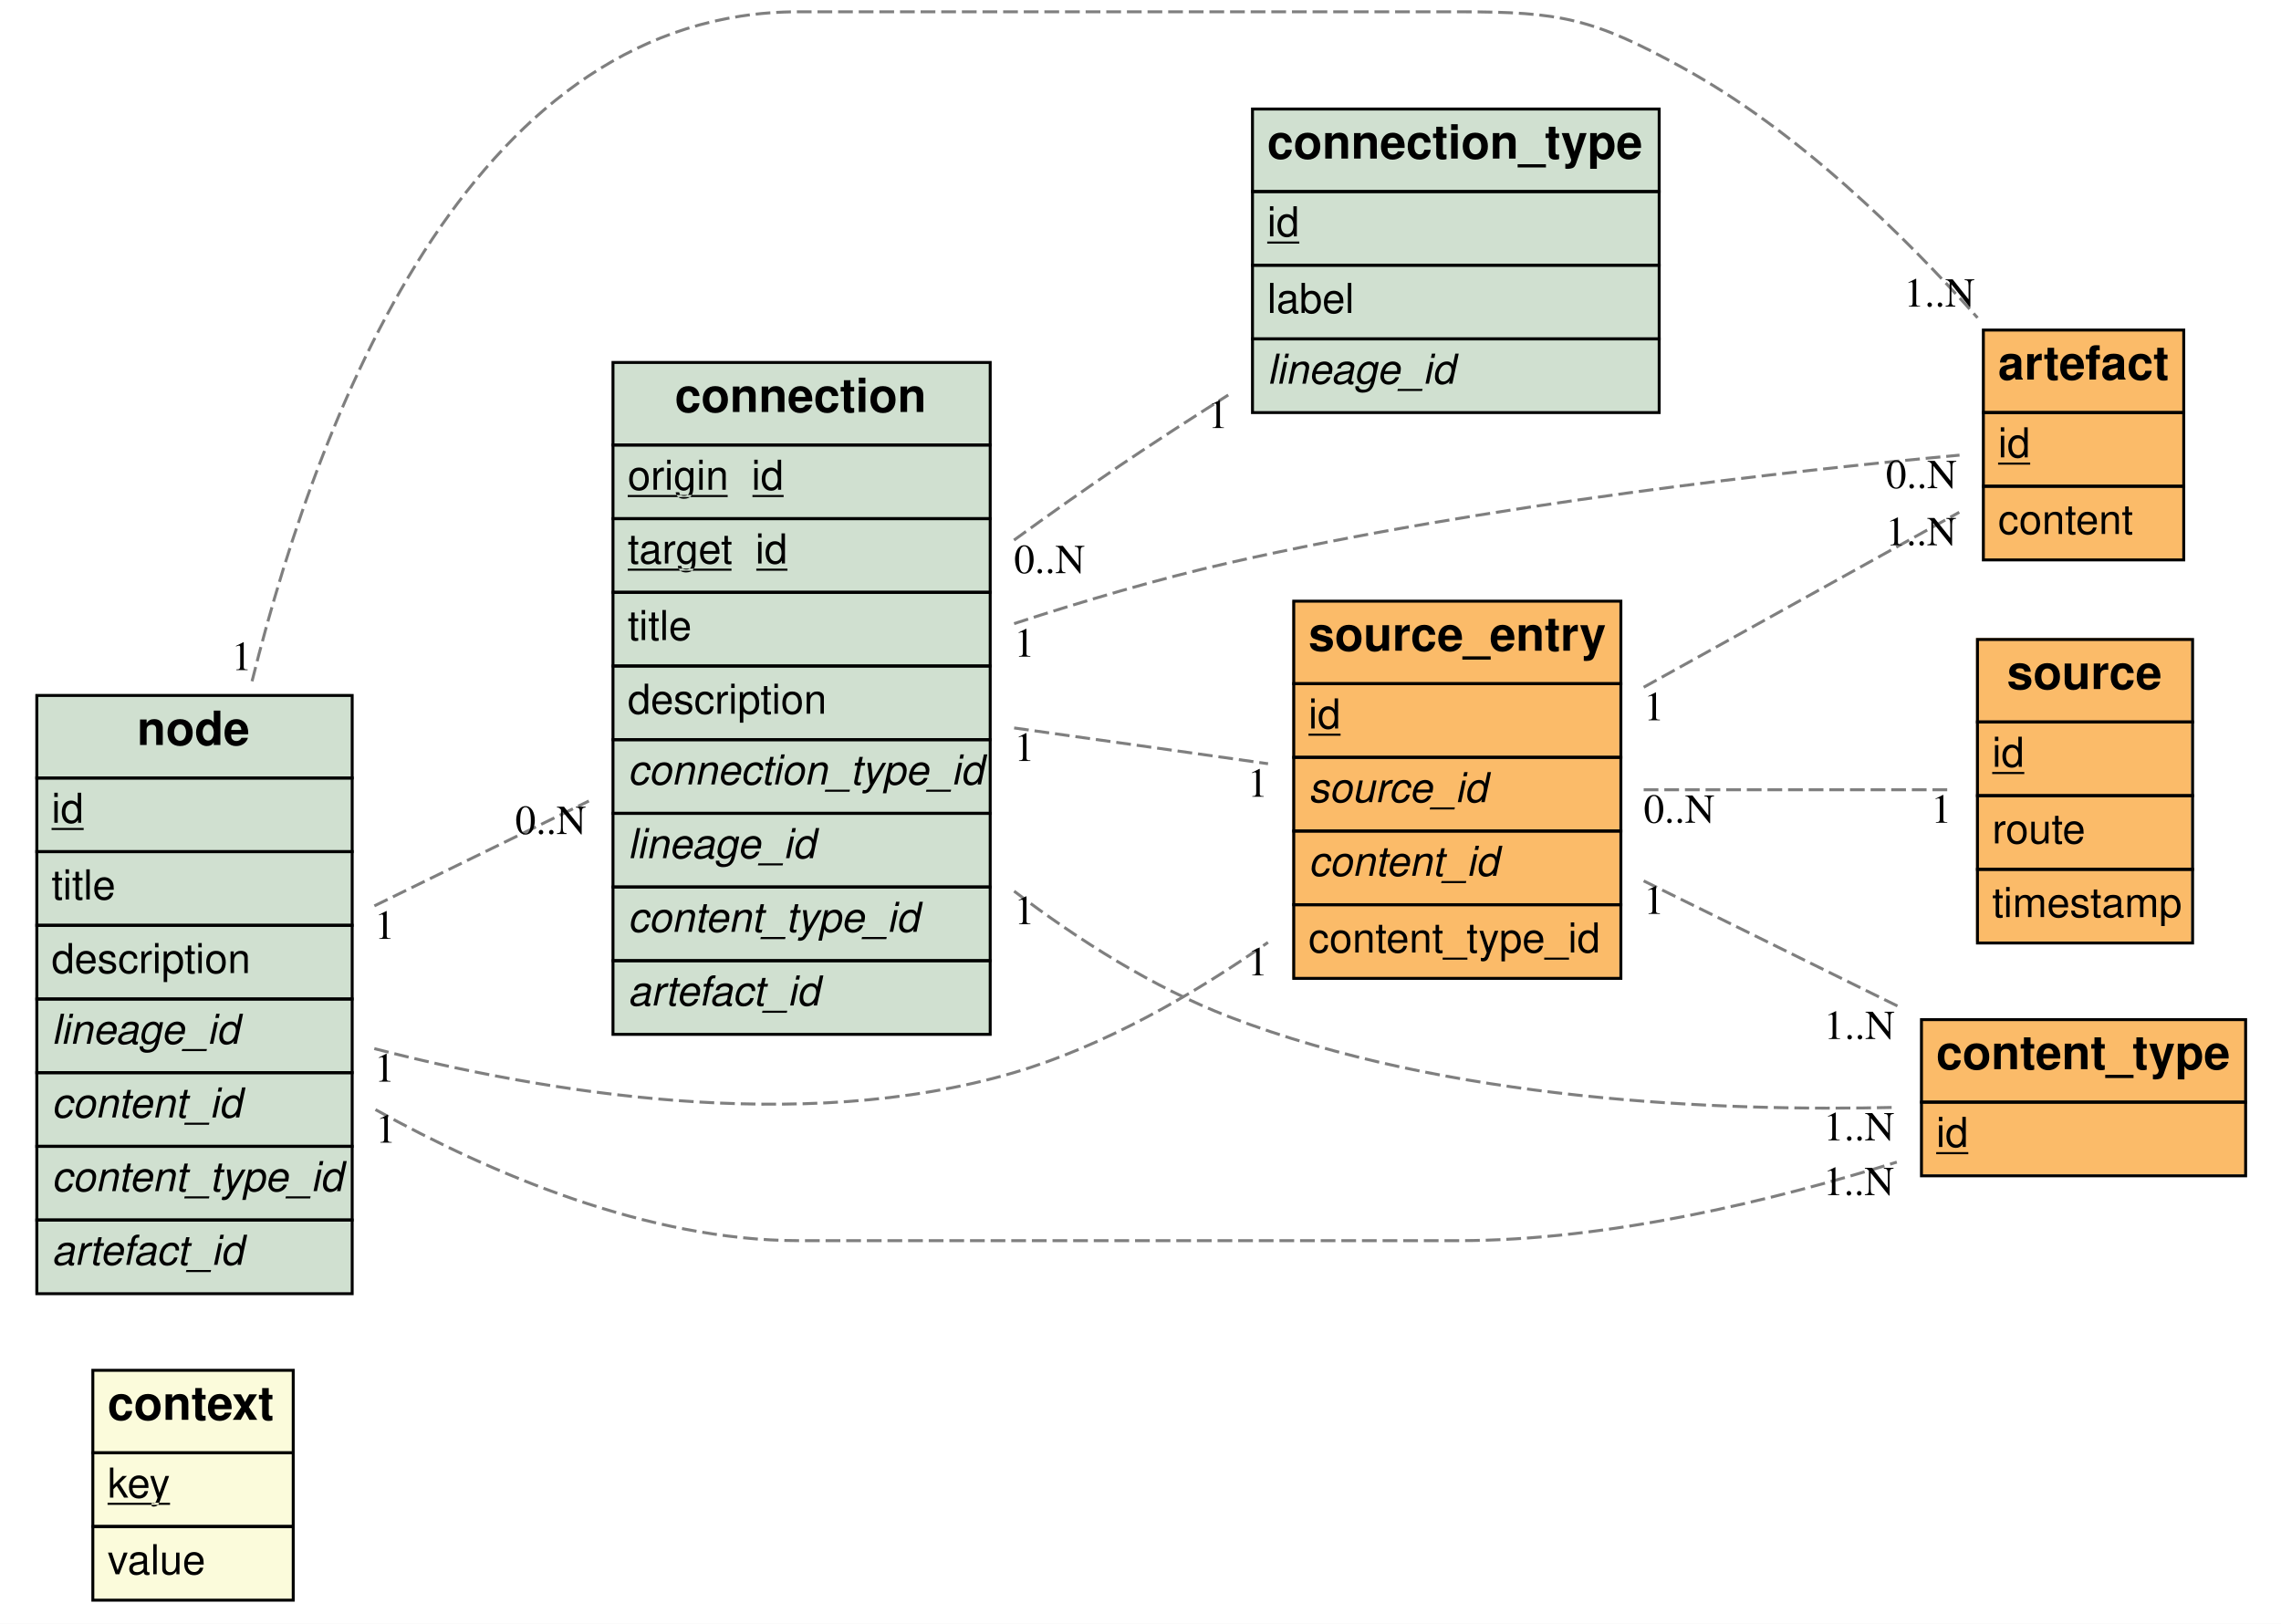
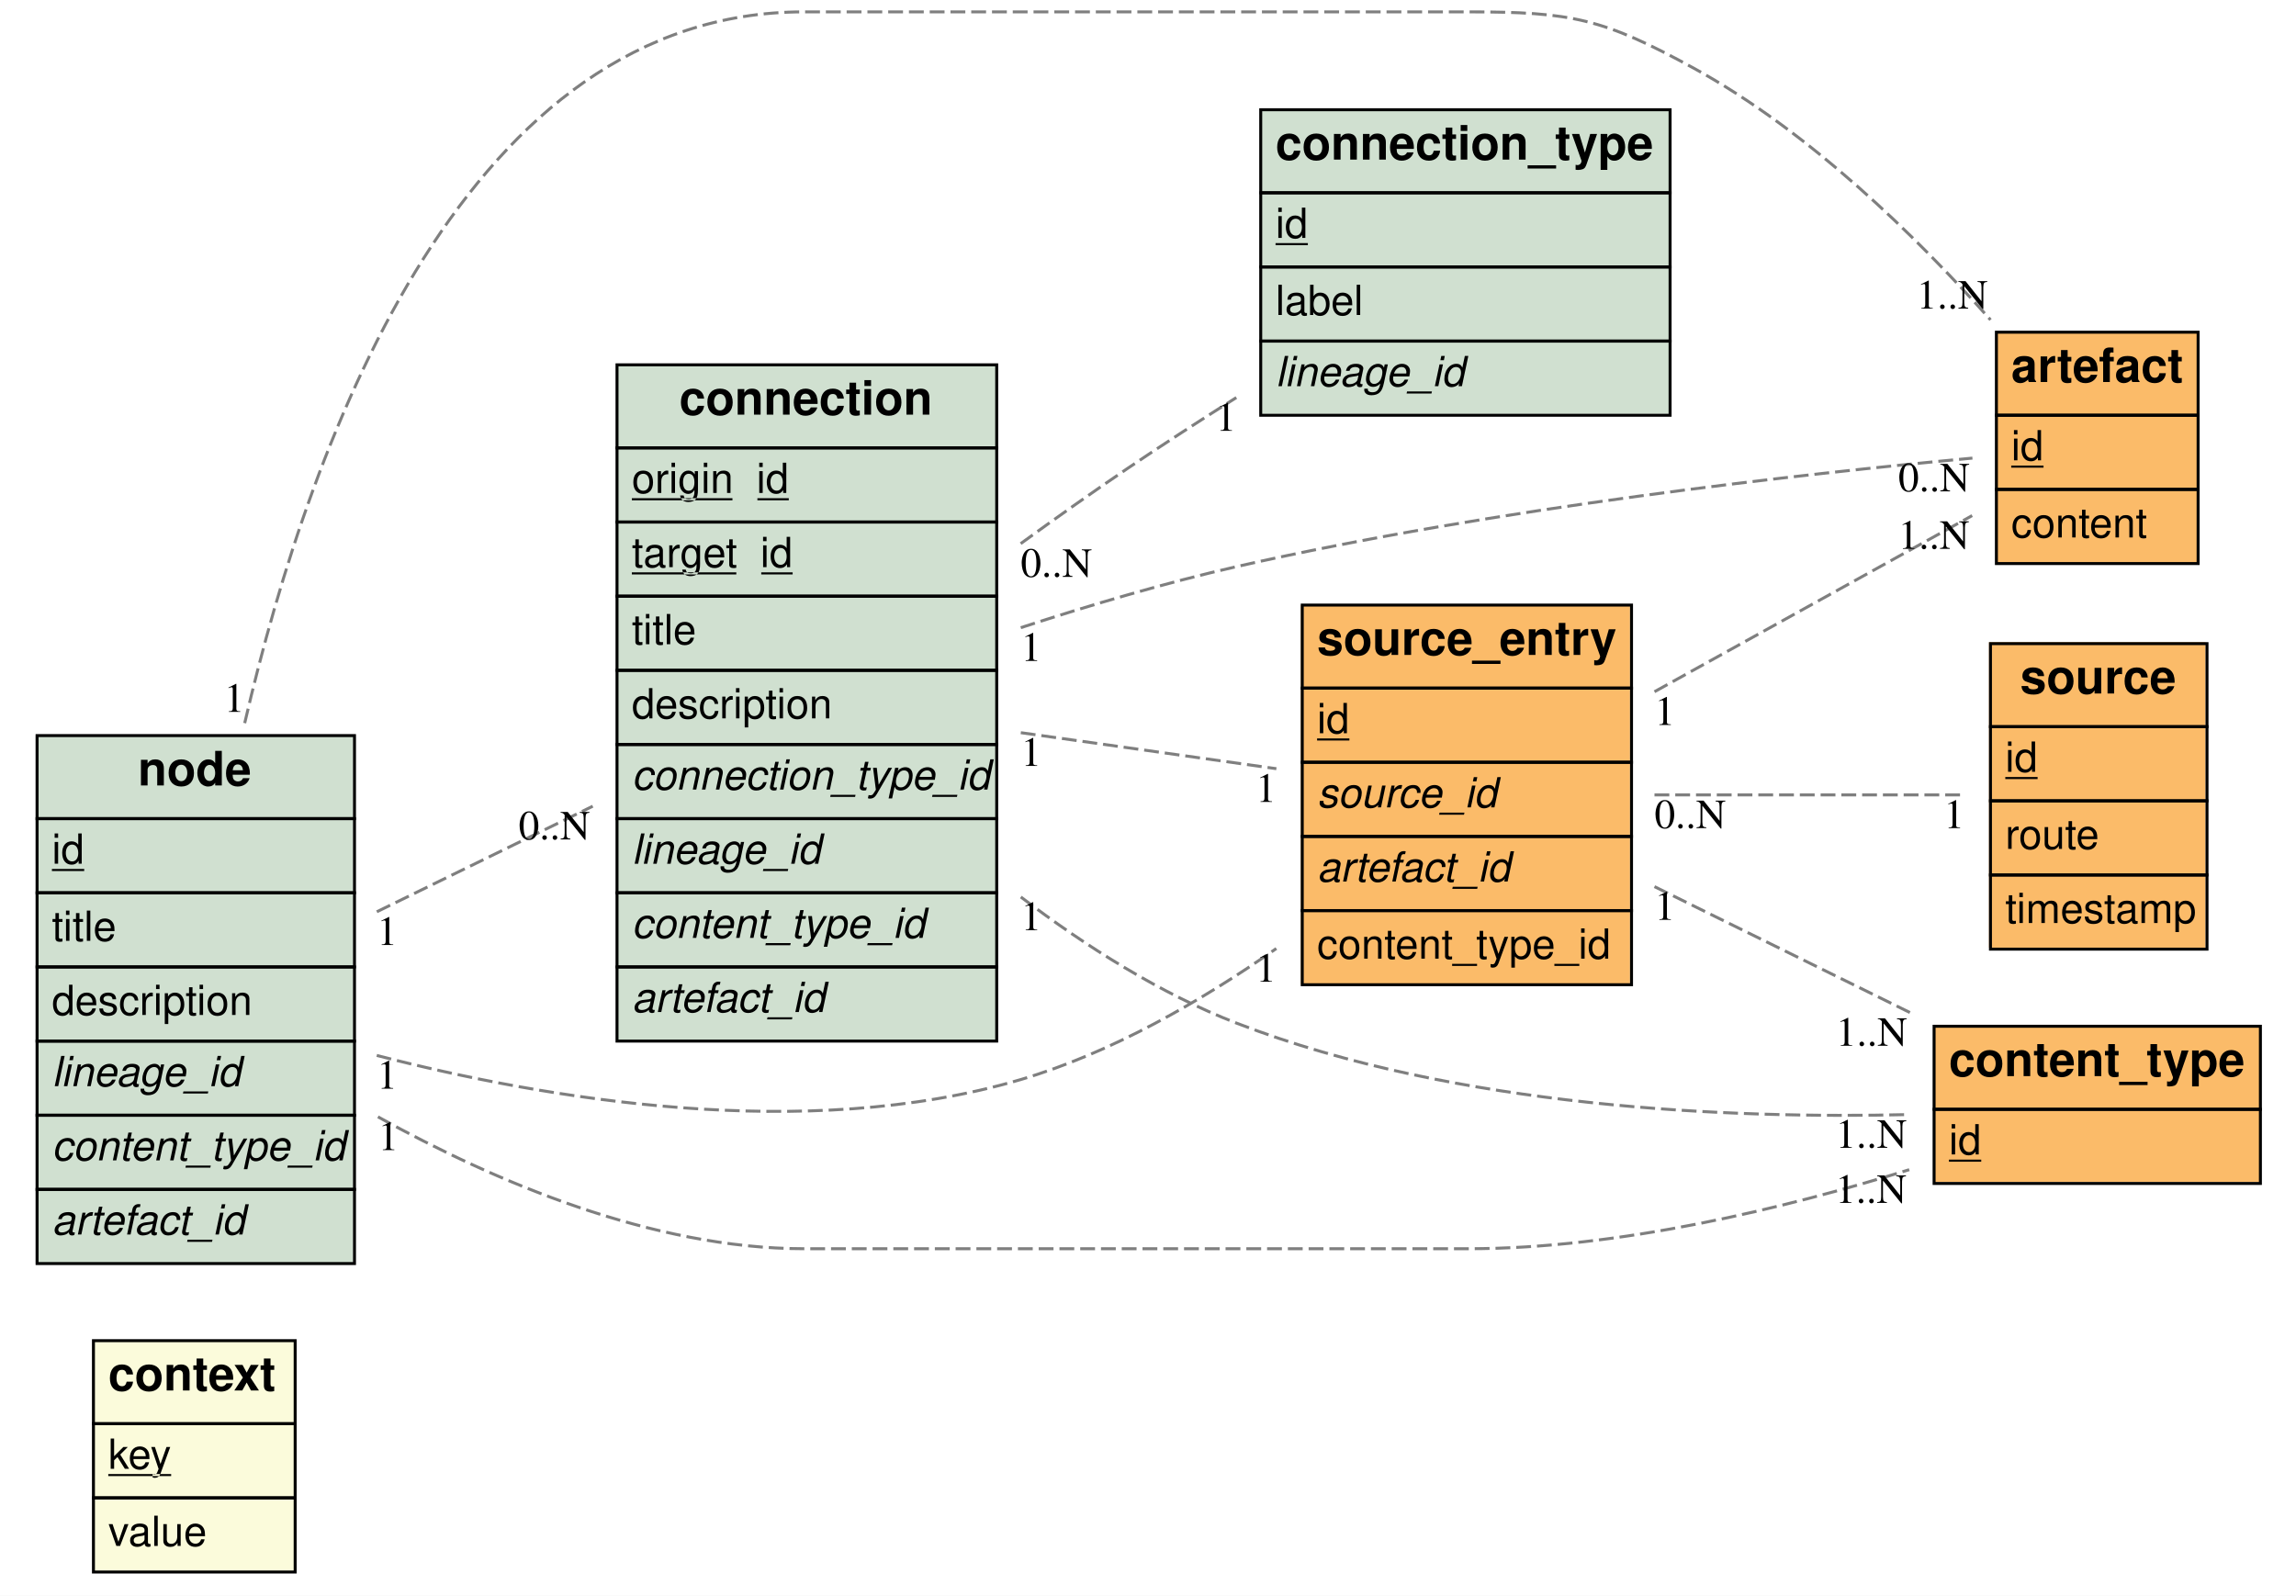
- <svg xmlns="http://www.w3.org/2000/svg" width="774pt" height="551pt" viewBox="0.00 0.00 774.00 551.00">
-   <g id="graph0" class="graph" transform="scale(1 1) rotate(0) translate(4 547)">
-     <polygon fill="white" stroke="transparent" points="-4,4 -4,-547 770,-547 770,4 -4,4" />
+ <svg xmlns="http://www.w3.org/2000/svg" width="774pt" height="538pt" viewBox="0.00 0.00 774.00 538.00">
+   <g id="graph0" class="graph" transform="scale(1 1) rotate(0) translate(4 534)">
+     <polygon fill="white" stroke="transparent" points="-4,4 -4,-534 770,-534 770,4 -4,4" />
    <g id="node1" class="node">
      <polygon fill="#fbfbdb" stroke="transparent" points="27.5,-4 27.5,-82 95.5,-82 95.5,-4 27.5,-4" />
      <polygon fill="none" stroke="black" points="27.5,-54 27.5,-82 95.5,-82 95.5,-54 27.5,-54" />
      <text text-anchor="start" x="32.5" y="-65.2" font-family="Helvetica,sans-Serif" font-weight="bold" font-size="16.00">context</text>
      <polygon fill="none" stroke="black" points="27.5,-29 27.5,-54 95.5,-54 95.5,-29 27.5,-29" />
      <text text-anchor="start" x="32.5" y="-38.8" font-family="Helvetica,sans-Serif" text-decoration="underline" font-size="14.00">key</text>
      <polygon fill="none" stroke="black" points="27.5,-4 27.5,-29 95.5,-29 95.5,-4 27.5,-4" />
      <text text-anchor="start" x="32.5" y="-12.8" font-family="Helvetica,sans-Serif" font-size="14.00">value</text>
    </g>
    <g id="node2" class="node">
-       <polygon fill="#fbbb69" stroke="transparent" points="666.5,-227.5 666.5,-330.5 739.5,-330.5 739.5,-227.5 666.5,-227.5" />
-       <polygon fill="none" stroke="black" points="667,-302 667,-330 740,-330 740,-302 667,-302" />
-       <text text-anchor="start" x="677" y="-313.2" font-family="Helvetica,sans-Serif" font-weight="bold" font-size="16.00">source</text>
-       <polygon fill="none" stroke="black" points="667,-277 667,-302 740,-302 740,-277 667,-277" />
-       <text text-anchor="start" x="672" y="-286.8" font-family="Helvetica,sans-Serif" text-decoration="underline" font-size="14.00">id</text>
-       <polygon fill="none" stroke="black" points="667,-252 667,-277 740,-277 740,-252 667,-252" />
-       <text text-anchor="start" x="672" y="-260.8" font-family="Helvetica,sans-Serif" font-size="14.00">route</text>
-       <polygon fill="none" stroke="black" points="667,-227 667,-252 740,-252 740,-227 667,-227" />
-       <text text-anchor="start" x="672" y="-235.8" font-family="Helvetica,sans-Serif" font-size="14.00">timestamp</text>
+       <polygon fill="#fbbb69" stroke="transparent" points="666.5,-214.5 666.5,-317.5 739.5,-317.5 739.5,-214.5 666.5,-214.5" />
+       <polygon fill="none" stroke="black" points="667,-289 667,-317 740,-317 740,-289 667,-289" />
+       <text text-anchor="start" x="677" y="-300.2" font-family="Helvetica,sans-Serif" font-weight="bold" font-size="16.00">source</text>
+       <polygon fill="none" stroke="black" points="667,-264 667,-289 740,-289 740,-264 667,-264" />
+       <text text-anchor="start" x="672" y="-273.8" font-family="Helvetica,sans-Serif" text-decoration="underline" font-size="14.00">id</text>
+       <polygon fill="none" stroke="black" points="667,-239 667,-264 740,-264 740,-239 667,-239" />
+       <text text-anchor="start" x="672" y="-247.8" font-family="Helvetica,sans-Serif" font-size="14.00">route</text>
+       <polygon fill="none" stroke="black" points="667,-214 667,-239 740,-239 740,-214 667,-214" />
+       <text text-anchor="start" x="672" y="-222.8" font-family="Helvetica,sans-Serif" font-size="14.00">timestamp</text>
    </g>
    <g id="node3" class="node">
-       <polygon fill="#fbbb69" stroke="transparent" points="434.5,-215 434.5,-343 545.5,-343 545.5,-215 434.5,-215" />
-       <polygon fill="none" stroke="black" points="435,-315 435,-343 546,-343 546,-315 435,-315" />
-       <text text-anchor="start" x="440" y="-326.2" font-family="Helvetica,sans-Serif" font-weight="bold" font-size="16.00">source_entry</text>
-       <polygon fill="none" stroke="black" points="435,-290 435,-315 546,-315 546,-290 435,-290" />
-       <text text-anchor="start" x="440" y="-299.8" font-family="Helvetica,sans-Serif" text-decoration="underline" font-size="14.00">id</text>
-       <polygon fill="none" stroke="black" points="435,-265 435,-290 546,-290 546,-265 435,-265" />
-       <text text-anchor="start" x="440" y="-274.8" font-family="Helvetica,sans-Serif" font-style="italic" font-size="14.00">source_id</text>
-       <polygon fill="none" stroke="black" points="435,-240 435,-265 546,-265 546,-240 435,-240" />
-       <text text-anchor="start" x="440" y="-249.8" font-family="Helvetica,sans-Serif" font-style="italic" font-size="14.00">content_id</text>
-       <polygon fill="none" stroke="black" points="435,-215 435,-240 546,-240 546,-215 435,-215" />
-       <text text-anchor="start" x="440" y="-223.8" font-family="Helvetica,sans-Serif" font-size="14.00">content_type_id</text>
+       <polygon fill="#fbbb69" stroke="transparent" points="434.5,-202 434.5,-330 545.5,-330 545.5,-202 434.5,-202" />
+       <polygon fill="none" stroke="black" points="435,-302 435,-330 546,-330 546,-302 435,-302" />
+       <text text-anchor="start" x="440" y="-313.2" font-family="Helvetica,sans-Serif" font-weight="bold" font-size="16.00">source_entry</text>
+       <polygon fill="none" stroke="black" points="435,-277 435,-302 546,-302 546,-277 435,-277" />
+       <text text-anchor="start" x="440" y="-286.8" font-family="Helvetica,sans-Serif" text-decoration="underline" font-size="14.00">id</text>
+       <polygon fill="none" stroke="black" points="435,-252 435,-277 546,-277 546,-252 435,-252" />
+       <text text-anchor="start" x="440" y="-261.8" font-family="Helvetica,sans-Serif" font-style="italic" font-size="14.00">source_id</text>
+       <polygon fill="none" stroke="black" points="435,-227 435,-252 546,-252 546,-227 435,-227" />
+       <text text-anchor="start" x="440" y="-236.8" font-family="Helvetica,sans-Serif" font-style="italic" font-size="14.00">artefact_id</text>
+       <polygon fill="none" stroke="black" points="435,-202 435,-227 546,-227 546,-202 435,-202" />
+       <text text-anchor="start" x="440" y="-210.8" font-family="Helvetica,sans-Serif" font-size="14.00">content_type_id</text>
    </g>
    <g id="edge1" class="edge">
-       <path fill="none" stroke="#7f7f7f" stroke-dasharray="5,2" d="M553.74,-279C587.39,-279 628.02,-279 658.24,-279" />
-       <text text-anchor="start" x="651.24" y="-267.8" font-family="Times,serif" font-size="14.00">1</text>
-       <text text-anchor="start" x="553.74" y="-267.8" font-family="Times,serif" font-size="14.00">0..N</text>
+       <path fill="none" stroke="#7f7f7f" stroke-dasharray="5,2" d="M553.74,-266C587.39,-266 628.02,-266 658.24,-266" />
+       <text text-anchor="start" x="651.24" y="-254.8" font-family="Times,serif" font-size="14.00">1</text>
+       <text text-anchor="start" x="553.74" y="-254.8" font-family="Times,serif" font-size="14.00">0..N</text>
    </g>
    <g id="node4" class="node">
-       <polygon fill="#fbbb69" stroke="transparent" points="669,-357 669,-435 737,-435 737,-357 669,-357" />
-       <polygon fill="none" stroke="black" points="669,-407 669,-435 737,-435 737,-407 669,-407" />
-       <text text-anchor="start" x="674" y="-418.2" font-family="Helvetica,sans-Serif" font-weight="bold" font-size="16.00">artefact</text>
-       <polygon fill="none" stroke="black" points="669,-382 669,-407 737,-407 737,-382 669,-382" />
-       <text text-anchor="start" x="674" y="-391.8" font-family="Helvetica,sans-Serif" text-decoration="underline" font-size="14.00">id</text>
-       <polygon fill="none" stroke="black" points="669,-357 669,-382 737,-382 737,-357 669,-357" />
-       <text text-anchor="start" x="674" y="-365.8" font-family="Helvetica,sans-Serif" font-size="14.00">content</text>
+       <polygon fill="#fbbb69" stroke="transparent" points="669,-344 669,-422 737,-422 737,-344 669,-344" />
+       <polygon fill="none" stroke="black" points="669,-394 669,-422 737,-422 737,-394 669,-394" />
+       <text text-anchor="start" x="674" y="-405.2" font-family="Helvetica,sans-Serif" font-weight="bold" font-size="16.00">artefact</text>
+       <polygon fill="none" stroke="black" points="669,-369 669,-394 737,-394 737,-369 669,-369" />
+       <text text-anchor="start" x="674" y="-378.8" font-family="Helvetica,sans-Serif" text-decoration="underline" font-size="14.00">id</text>
+       <polygon fill="none" stroke="black" points="669,-344 669,-369 737,-369 737,-344 669,-344" />
+       <text text-anchor="start" x="674" y="-352.8" font-family="Helvetica,sans-Serif" font-size="14.00">content</text>
    </g>
    <g id="edge2" class="edge">
-       <path fill="none" stroke="#7f7f7f" stroke-dasharray="5,2" d="M553.74,-313.79C588.36,-332.98 630.37,-356.28 660.83,-373.17" />
-       <text text-anchor="start" x="635.83" y="-361.97" font-family="Times,serif" font-size="14.00">1..N</text>
-       <text text-anchor="start" x="553.74" y="-302.59" font-family="Times,serif" font-size="14.00">1</text>
+       <path fill="none" stroke="#7f7f7f" stroke-dasharray="5,2" d="M553.74,-300.79C588.36,-319.98 630.37,-343.28 660.83,-360.17" />
+       <text text-anchor="start" x="635.83" y="-348.97" font-family="Times,serif" font-size="14.00">1..N</text>
+       <text text-anchor="start" x="553.74" y="-289.59" font-family="Times,serif" font-size="14.00">1</text>
    </g>
    <g id="node8" class="node">
-       <polygon fill="#fbbb69" stroke="transparent" points="648,-148.5 648,-201.5 758,-201.5 758,-148.5 648,-148.5" />
-       <polygon fill="none" stroke="black" points="648,-173 648,-201 758,-201 758,-173 648,-173" />
-       <text text-anchor="start" x="653" y="-184.2" font-family="Helvetica,sans-Serif" font-weight="bold" font-size="16.00">content_type</text>
-       <polygon fill="none" stroke="black" points="648,-148 648,-173 758,-173 758,-148 648,-148" />
-       <text text-anchor="start" x="653" y="-157.8" font-family="Helvetica,sans-Serif" text-decoration="underline" font-size="14.00">id</text>
+       <polygon fill="#fbbb69" stroke="transparent" points="648,-135.5 648,-188.5 758,-188.5 758,-135.5 648,-135.5" />
+       <polygon fill="none" stroke="black" points="648,-160 648,-188 758,-188 758,-160 648,-160" />
+       <text text-anchor="start" x="653" y="-171.2" font-family="Helvetica,sans-Serif" font-weight="bold" font-size="16.00">content_type</text>
+       <polygon fill="none" stroke="black" points="648,-135 648,-160 758,-160 758,-135 648,-135" />
+       <text text-anchor="start" x="653" y="-144.8" font-family="Helvetica,sans-Serif" text-decoration="underline" font-size="14.00">id</text>
    </g>
    <g id="edge3" class="edge">
-       <path fill="none" stroke="#7f7f7f" stroke-dasharray="5,2" d="M553.74,-248.08C580.95,-234.67 612.73,-219 639.87,-205.62" />
-       <text text-anchor="start" x="614.87" y="-194.42" font-family="Times,serif" font-size="14.00">1..N</text>
-       <text text-anchor="start" x="553.74" y="-236.88" font-family="Times,serif" font-size="14.00">1</text>
+       <path fill="none" stroke="#7f7f7f" stroke-dasharray="5,2" d="M553.74,-235.08C580.95,-221.67 612.73,-206 639.87,-192.62" />
+       <text text-anchor="start" x="614.87" y="-181.42" font-family="Times,serif" font-size="14.00">1..N</text>
+       <text text-anchor="start" x="553.74" y="-223.88" font-family="Times,serif" font-size="14.00">1</text>
    </g>
    <g id="node5" class="node">
-       <polygon fill="#d0e0d0" stroke="transparent" points="8,-108.5 8,-311.5 115,-311.5 115,-108.5 8,-108.5" />
-       <polygon fill="none" stroke="black" points="8.5,-283 8.5,-311 115.5,-311 115.5,-283 8.5,-283" />
-       <text text-anchor="start" x="42.5" y="-294.2" font-family="Helvetica,sans-Serif" font-weight="bold" font-size="16.00">node</text>
-       <polygon fill="none" stroke="black" points="8.5,-258 8.5,-283 115.5,-283 115.5,-258 8.5,-258" />
-       <text text-anchor="start" x="13.5" y="-267.8" font-family="Helvetica,sans-Serif" text-decoration="underline" font-size="14.00">id</text>
+       <polygon fill="#d0e0d0" stroke="transparent" points="8,-108 8,-286 115,-286 115,-108 8,-108" />
+       <polygon fill="none" stroke="black" points="8.5,-258 8.5,-286 115.5,-286 115.5,-258 8.5,-258" />
+       <text text-anchor="start" x="42.5" y="-269.2" font-family="Helvetica,sans-Serif" font-weight="bold" font-size="16.00">node</text>
      <polygon fill="none" stroke="black" points="8.5,-233 8.5,-258 115.5,-258 115.5,-233 8.5,-233" />
-       <text text-anchor="start" x="13.5" y="-241.8" font-family="Helvetica,sans-Serif" font-size="14.00">title</text>
+       <text text-anchor="start" x="13.5" y="-242.8" font-family="Helvetica,sans-Serif" text-decoration="underline" font-size="14.00">id</text>
      <polygon fill="none" stroke="black" points="8.5,-208 8.5,-233 115.5,-233 115.5,-208 8.5,-208" />
-       <text text-anchor="start" x="13.5" y="-216.8" font-family="Helvetica,sans-Serif" font-size="14.00">description</text>
+       <text text-anchor="start" x="13.5" y="-216.8" font-family="Helvetica,sans-Serif" font-size="14.00">title</text>
      <polygon fill="none" stroke="black" points="8.5,-183 8.5,-208 115.5,-208 115.5,-183 8.5,-183" />
-       <text text-anchor="start" x="13.5" y="-192.8" font-family="Helvetica,sans-Serif" font-style="italic" font-size="14.00">lineage_id</text>
+       <text text-anchor="start" x="13.5" y="-191.8" font-family="Helvetica,sans-Serif" font-size="14.00">description</text>
      <polygon fill="none" stroke="black" points="8.5,-158 8.5,-183 115.5,-183 115.5,-158 8.5,-158" />
-       <text text-anchor="start" x="13.5" y="-167.8" font-family="Helvetica,sans-Serif" font-style="italic" font-size="14.00">content_id</text>
+       <text text-anchor="start" x="13.5" y="-167.8" font-family="Helvetica,sans-Serif" font-style="italic" font-size="14.00">lineage_id</text>
      <polygon fill="none" stroke="black" points="8.5,-133 8.5,-158 115.5,-158 115.5,-133 8.5,-133" />
      <text text-anchor="start" x="13.5" y="-142.8" font-family="Helvetica,sans-Serif" font-style="italic" font-size="14.00">content_type_id</text>
      <polygon fill="none" stroke="black" points="8.5,-108 8.5,-133 115.5,-133 115.5,-108 8.5,-108" />
      <text text-anchor="start" x="13.5" y="-117.8" font-family="Helvetica,sans-Serif" font-style="italic" font-size="14.00">artefact_id</text>
    </g>
    <g id="edge5" class="edge">
-       <path fill="none" stroke="#7f7f7f" stroke-dasharray="5,2" d="M123.01,-191.17C180.08,-176.42 267.44,-161.65 340,-183 370.7,-192.03 401.05,-209.57 426.26,-227.21" />
-       <text text-anchor="start" x="419.26" y="-216.01" font-family="Times,serif" font-size="14.00">1</text>
-       <text text-anchor="start" x="123.01" y="-179.97" font-family="Times,serif" font-size="14.00">1</text>
+       <path fill="none" stroke="#7f7f7f" stroke-dasharray="5,2" d="M123.01,-178.17C180.08,-163.42 267.44,-148.65 340,-170 370.7,-179.03 401.05,-196.57 426.26,-214.21" />
+       <text text-anchor="start" x="419.26" y="-203.01" font-family="Times,serif" font-size="14.00">1</text>
+       <text text-anchor="start" x="123.01" y="-166.97" font-family="Times,serif" font-size="14.00">1</text>
    </g>
    <g id="edge7" class="edge">
-       <path fill="none" stroke="#7f7f7f" stroke-dasharray="5,2" d="M81.52,-315.82C105.87,-413.33 158.62,-543 267,-543 267,-543 267,-543 491,-543 525.82,-543 536.48,-540.75 567,-524 605.93,-502.64 641.99,-467.3 667.03,-439.16" />
-       <text text-anchor="start" x="642.03" y="-442.96" font-family="Times,serif" font-size="14.00">1..N</text>
-       <text text-anchor="start" x="74.52" y="-319.62" font-family="Times,serif" font-size="14.00">1</text>
+       <path fill="none" stroke="#7f7f7f" stroke-dasharray="5,2" d="M78.49,-290.2C101.35,-388.72 153.87,-530 267,-530 267,-530 267,-530 491,-530 525.82,-530 536.48,-527.75 567,-511 605.93,-489.64 641.99,-454.3 667.03,-426.16" />
+       <text text-anchor="start" x="642.03" y="-429.96" font-family="Times,serif" font-size="14.00">1..N</text>
+       <text text-anchor="start" x="71.49" y="-294" font-family="Times,serif" font-size="14.00">1</text>
    </g>
    <g id="node6" class="node">
-       <polygon fill="#d0e0d0" stroke="transparent" points="204,-196 204,-424 332,-424 332,-196 204,-196" />
-       <polygon fill="none" stroke="black" points="204,-396 204,-424 332,-424 332,-396 204,-396" />
-       <text text-anchor="start" x="225" y="-407.2" font-family="Helvetica,sans-Serif" font-weight="bold" font-size="16.00">connection</text>
-       <polygon fill="none" stroke="black" points="204,-371 204,-396 332,-396 332,-371 204,-371" />
-       <text text-anchor="start" x="209" y="-380.8" font-family="Helvetica,sans-Serif" text-decoration="underline" font-size="14.00">origin_id</text>
-       <polygon fill="none" stroke="black" points="204,-346 204,-371 332,-371 332,-346 204,-346" />
-       <text text-anchor="start" x="209" y="-355.8" font-family="Helvetica,sans-Serif" text-decoration="underline" font-size="14.00">target_id</text>
-       <polygon fill="none" stroke="black" points="204,-321 204,-346 332,-346 332,-321 204,-321" />
-       <text text-anchor="start" x="209" y="-329.8" font-family="Helvetica,sans-Serif" font-size="14.00">title</text>
-       <polygon fill="none" stroke="black" points="204,-296 204,-321 332,-321 332,-296 204,-296" />
-       <text text-anchor="start" x="209" y="-304.8" font-family="Helvetica,sans-Serif" font-size="14.00">description</text>
-       <polygon fill="none" stroke="black" points="204,-271 204,-296 332,-296 332,-271 204,-271" />
-       <text text-anchor="start" x="209" y="-280.8" font-family="Helvetica,sans-Serif" font-style="italic" font-size="14.00">connection_type_id</text>
-       <polygon fill="none" stroke="black" points="204,-246 204,-271 332,-271 332,-246 204,-246" />
-       <text text-anchor="start" x="209" y="-255.8" font-family="Helvetica,sans-Serif" font-style="italic" font-size="14.00">lineage_id</text>
-       <polygon fill="none" stroke="black" points="204,-221 204,-246 332,-246 332,-221 204,-221" />
-       <text text-anchor="start" x="209" y="-230.8" font-family="Helvetica,sans-Serif" font-style="italic" font-size="14.00">content_type_id</text>
-       <polygon fill="none" stroke="black" points="204,-196 204,-221 332,-221 332,-196 204,-196" />
-       <text text-anchor="start" x="209" y="-205.8" font-family="Helvetica,sans-Serif" font-style="italic" font-size="14.00">artefact_id</text>
+       <polygon fill="#d0e0d0" stroke="transparent" points="204,-183 204,-411 332,-411 332,-183 204,-183" />
+       <polygon fill="none" stroke="black" points="204,-383 204,-411 332,-411 332,-383 204,-383" />
+       <text text-anchor="start" x="225" y="-394.2" font-family="Helvetica,sans-Serif" font-weight="bold" font-size="16.00">connection</text>
+       <polygon fill="none" stroke="black" points="204,-358 204,-383 332,-383 332,-358 204,-358" />
+       <text text-anchor="start" x="209" y="-367.8" font-family="Helvetica,sans-Serif" text-decoration="underline" font-size="14.00">origin_id</text>
+       <polygon fill="none" stroke="black" points="204,-333 204,-358 332,-358 332,-333 204,-333" />
+       <text text-anchor="start" x="209" y="-342.8" font-family="Helvetica,sans-Serif" text-decoration="underline" font-size="14.00">target_id</text>
+       <polygon fill="none" stroke="black" points="204,-308 204,-333 332,-333 332,-308 204,-308" />
+       <text text-anchor="start" x="209" y="-316.8" font-family="Helvetica,sans-Serif" font-size="14.00">title</text>
+       <polygon fill="none" stroke="black" points="204,-283 204,-308 332,-308 332,-283 204,-283" />
+       <text text-anchor="start" x="209" y="-291.8" font-family="Helvetica,sans-Serif" font-size="14.00">description</text>
+       <polygon fill="none" stroke="black" points="204,-258 204,-283 332,-283 332,-258 204,-258" />
+       <text text-anchor="start" x="209" y="-267.8" font-family="Helvetica,sans-Serif" font-style="italic" font-size="14.00">connection_type_id</text>
+       <polygon fill="none" stroke="black" points="204,-233 204,-258 332,-258 332,-233 204,-233" />
+       <text text-anchor="start" x="209" y="-242.8" font-family="Helvetica,sans-Serif" font-style="italic" font-size="14.00">lineage_id</text>
+       <polygon fill="none" stroke="black" points="204,-208 204,-233 332,-233 332,-208 204,-208" />
+       <text text-anchor="start" x="209" y="-217.8" font-family="Helvetica,sans-Serif" font-style="italic" font-size="14.00">content_type_id</text>
+       <polygon fill="none" stroke="black" points="204,-183 204,-208 332,-208 332,-183 204,-183" />
+       <text text-anchor="start" x="209" y="-192.8" font-family="Helvetica,sans-Serif" font-style="italic" font-size="14.00">artefact_id</text>
    </g>
    <g id="edge4" class="edge">
-       <path fill="none" stroke="#7f7f7f" stroke-dasharray="5,2" d="M123.03,-239.6C145.88,-250.77 172.08,-263.58 195.82,-275.19" />
-       <text text-anchor="start" x="170.82" y="-263.99" font-family="Times,serif" font-size="14.00">0..N</text>
-       <text text-anchor="start" x="123.03" y="-228.4" font-family="Times,serif" font-size="14.00">1</text>
+       <path fill="none" stroke="#7f7f7f" stroke-dasharray="5,2" d="M123.03,-226.6C145.88,-237.77 172.08,-250.58 195.82,-262.19" />
+       <text text-anchor="start" x="170.82" y="-250.99" font-family="Times,serif" font-size="14.00">0..N</text>
+       <text text-anchor="start" x="123.03" y="-215.4" font-family="Times,serif" font-size="14.00">1</text>
    </g>
    <g id="edge6" class="edge">
-       <path fill="none" stroke="#7f7f7f" stroke-dasharray="5,2" d="M123.41,-170.46C162.75,-148.67 215.95,-126 267,-126 267,-126 267,-126 491,-126 541.96,-126 598.08,-139.73 639.63,-152.65" />
-       <text text-anchor="start" x="614.63" y="-141.45" font-family="Times,serif" font-size="14.00">1..N</text>
-       <text text-anchor="start" x="123.41" y="-159.26" font-family="Times,serif" font-size="14.00">1</text>
+       <path fill="none" stroke="#7f7f7f" stroke-dasharray="5,2" d="M123.41,-157.46C162.75,-135.67 215.95,-113 267,-113 267,-113 267,-113 491,-113 541.96,-113 598.08,-126.73 639.63,-139.65" />
+       <text text-anchor="start" x="614.63" y="-128.45" font-family="Times,serif" font-size="14.00">1..N</text>
+       <text text-anchor="start" x="123.41" y="-146.26" font-family="Times,serif" font-size="14.00">1</text>
    </g>
    <g id="edge8" class="edge">
-       <path fill="none" stroke="#7f7f7f" stroke-dasharray="5,2" d="M340.12,-299.98C367.87,-296.07 399.4,-291.63 426.28,-287.84" />
-       <text text-anchor="start" x="419.28" y="-276.64" font-family="Times,serif" font-size="14.00">1</text>
-       <text text-anchor="start" x="340.12" y="-288.78" font-family="Times,serif" font-size="14.00">1</text>
+       <path fill="none" stroke="#7f7f7f" stroke-dasharray="5,2" d="M340.12,-286.98C367.87,-283.07 399.4,-278.63 426.28,-274.84" />
+       <text text-anchor="start" x="419.28" y="-263.64" font-family="Times,serif" font-size="14.00">1</text>
+       <text text-anchor="start" x="340.12" y="-275.78" font-family="Times,serif" font-size="14.00">1</text>
    </g>
    <g id="edge11" class="edge">
-       <path fill="none" stroke="#7f7f7f" stroke-dasharray="5,2" d="M340.11,-335.38C363.14,-342.88 388.94,-350.54 413,-356 500.18,-375.8 604.52,-387.31 660.92,-392.55" />
-       <text text-anchor="start" x="635.92" y="-381.35" font-family="Times,serif" font-size="14.00">0..N</text>
-       <text text-anchor="start" x="340.11" y="-324.18" font-family="Times,serif" font-size="14.00">1</text>
+       <path fill="none" stroke="#7f7f7f" stroke-dasharray="5,2" d="M340.11,-322.38C363.14,-329.88 388.94,-337.54 413,-343 500.18,-362.8 604.52,-374.31 660.92,-379.55" />
+       <text text-anchor="start" x="635.92" y="-368.35" font-family="Times,serif" font-size="14.00">0..N</text>
+       <text text-anchor="start" x="340.11" y="-311.18" font-family="Times,serif" font-size="14.00">1</text>
    </g>
    <g id="node7" class="node">
-       <polygon fill="#d0e0d0" stroke="transparent" points="421,-407.5 421,-510.5 559,-510.5 559,-407.5 421,-407.5" />
-       <polygon fill="none" stroke="black" points="421,-482 421,-510 559,-510 559,-482 421,-482" />
-       <text text-anchor="start" x="426" y="-493.2" font-family="Helvetica,sans-Serif" font-weight="bold" font-size="16.00">connection_type</text>
-       <polygon fill="none" stroke="black" points="421,-457 421,-482 559,-482 559,-457 421,-457" />
-       <text text-anchor="start" x="426" y="-466.8" font-family="Helvetica,sans-Serif" text-decoration="underline" font-size="14.00">id</text>
-       <polygon fill="none" stroke="black" points="421,-432 421,-457 559,-457 559,-432 421,-432" />
-       <text text-anchor="start" x="426" y="-440.8" font-family="Helvetica,sans-Serif" font-size="14.00">label</text>
-       <polygon fill="none" stroke="black" points="421,-407 421,-432 559,-432 559,-407 421,-407" />
-       <text text-anchor="start" x="426" y="-416.8" font-family="Helvetica,sans-Serif" font-style="italic" font-size="14.00">lineage_id</text>
+       <polygon fill="#d0e0d0" stroke="transparent" points="421,-394.5 421,-497.5 559,-497.5 559,-394.5 421,-394.5" />
+       <polygon fill="none" stroke="black" points="421,-469 421,-497 559,-497 559,-469 421,-469" />
+       <text text-anchor="start" x="426" y="-480.2" font-family="Helvetica,sans-Serif" font-weight="bold" font-size="16.00">connection_type</text>
+       <polygon fill="none" stroke="black" points="421,-444 421,-469 559,-469 559,-444 421,-444" />
+       <text text-anchor="start" x="426" y="-453.8" font-family="Helvetica,sans-Serif" text-decoration="underline" font-size="14.00">id</text>
+       <polygon fill="none" stroke="black" points="421,-419 421,-444 559,-444 559,-419 421,-419" />
+       <text text-anchor="start" x="426" y="-427.8" font-family="Helvetica,sans-Serif" font-size="14.00">label</text>
+       <polygon fill="none" stroke="black" points="421,-394 421,-419 559,-419 559,-394 421,-394" />
+       <text text-anchor="start" x="426" y="-403.8" font-family="Helvetica,sans-Serif" font-style="italic" font-size="14.00">lineage_id</text>
    </g>
    <g id="edge9" class="edge">
-       <path fill="none" stroke="#7f7f7f" stroke-dasharray="5,2" d="M340.08,-363.72C351.96,-372.34 364.24,-381.04 376,-389 387.75,-396.96 400.38,-405.13 412.78,-412.96" />
-       <text text-anchor="start" x="405.78" y="-401.76" font-family="Times,serif" font-size="14.00">1</text>
-       <text text-anchor="start" x="340.08" y="-352.52" font-family="Times,serif" font-size="14.00">0..N</text>
+       <path fill="none" stroke="#7f7f7f" stroke-dasharray="5,2" d="M340.08,-350.72C351.96,-359.34 364.24,-368.04 376,-376 387.75,-383.96 400.38,-392.13 412.78,-399.96" />
+       <text text-anchor="start" x="405.78" y="-388.76" font-family="Times,serif" font-size="14.00">1</text>
+       <text text-anchor="start" x="340.08" y="-339.52" font-family="Times,serif" font-size="14.00">0..N</text>
    </g>
    <g id="edge10" class="edge">
-       <path fill="none" stroke="#7f7f7f" stroke-dasharray="5,2" d="M340.13,-244.59C362.03,-227.94 387.2,-211.96 413,-202 487.16,-173.38 579.66,-169.78 639.74,-171.23" />
-       <text text-anchor="start" x="614.74" y="-160.03" font-family="Times,serif" font-size="14.00">1..N</text>
-       <text text-anchor="start" x="340.13" y="-233.39" font-family="Times,serif" font-size="14.00">1</text>
+       <path fill="none" stroke="#7f7f7f" stroke-dasharray="5,2" d="M340.13,-231.59C362.03,-214.94 387.2,-198.96 413,-189 487.16,-160.38 579.66,-156.78 639.74,-158.23" />
+       <text text-anchor="start" x="614.74" y="-147.03" font-family="Times,serif" font-size="14.00">1..N</text>
+       <text text-anchor="start" x="340.13" y="-220.39" font-family="Times,serif" font-size="14.00">1</text>
    </g>
  </g>
</svg>
